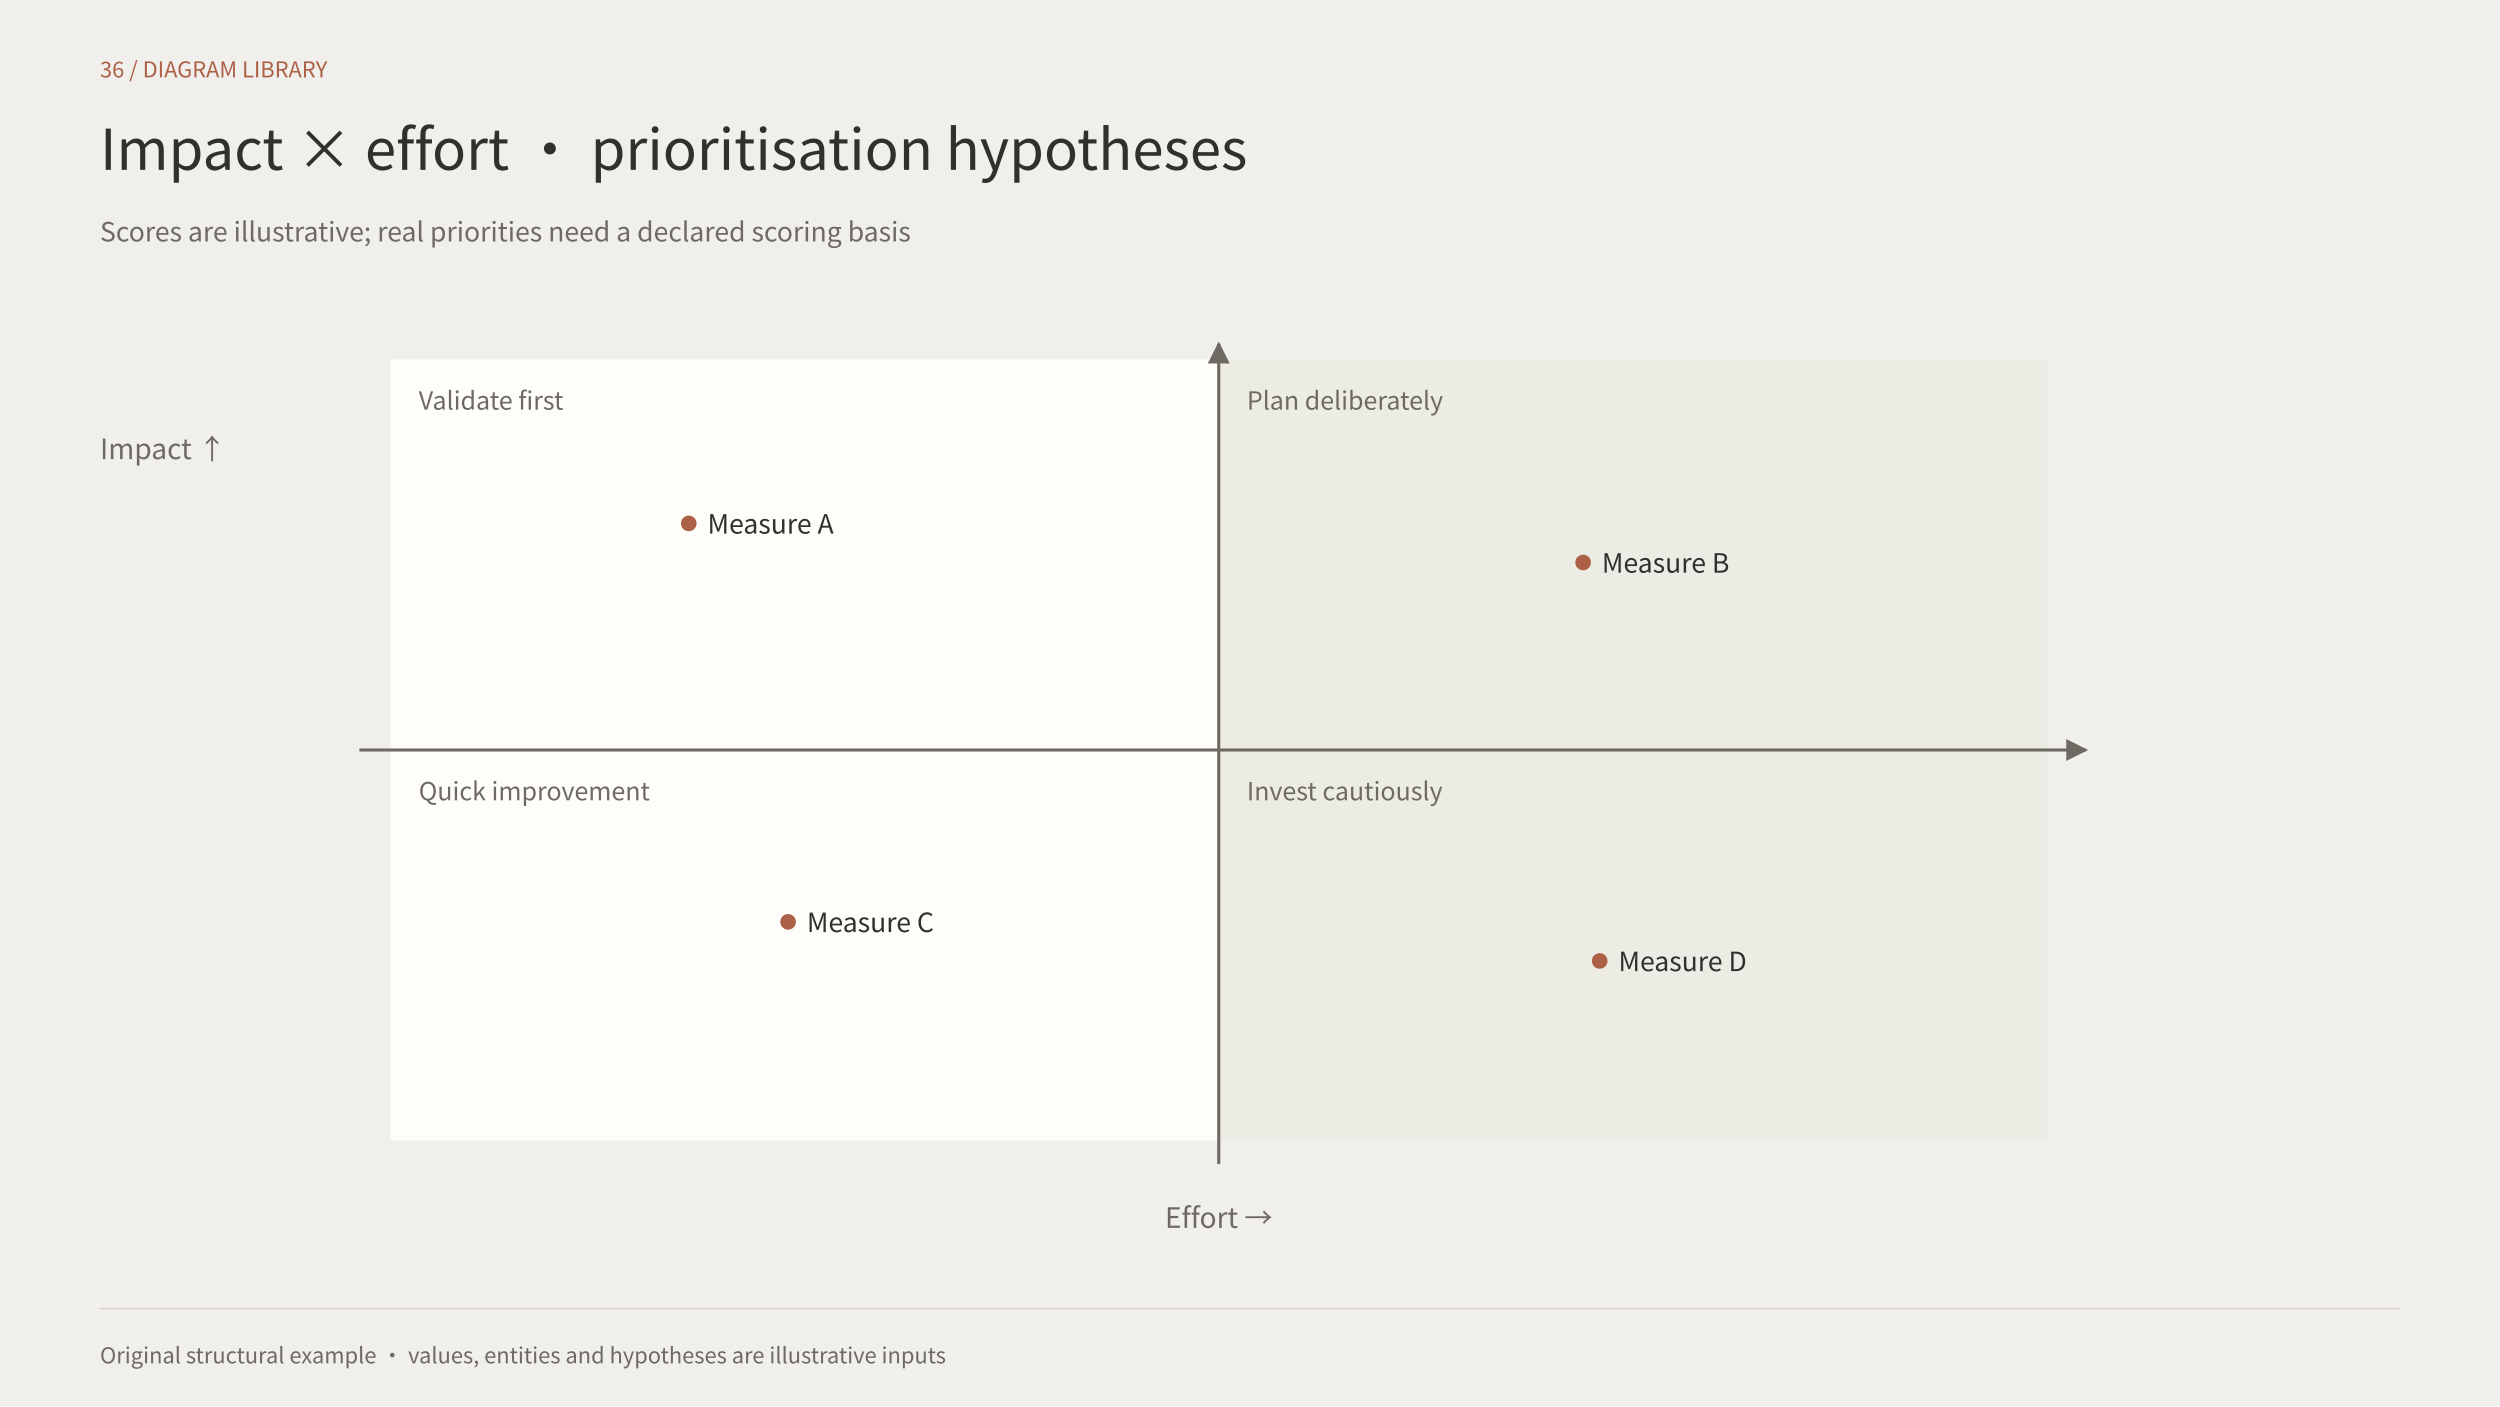
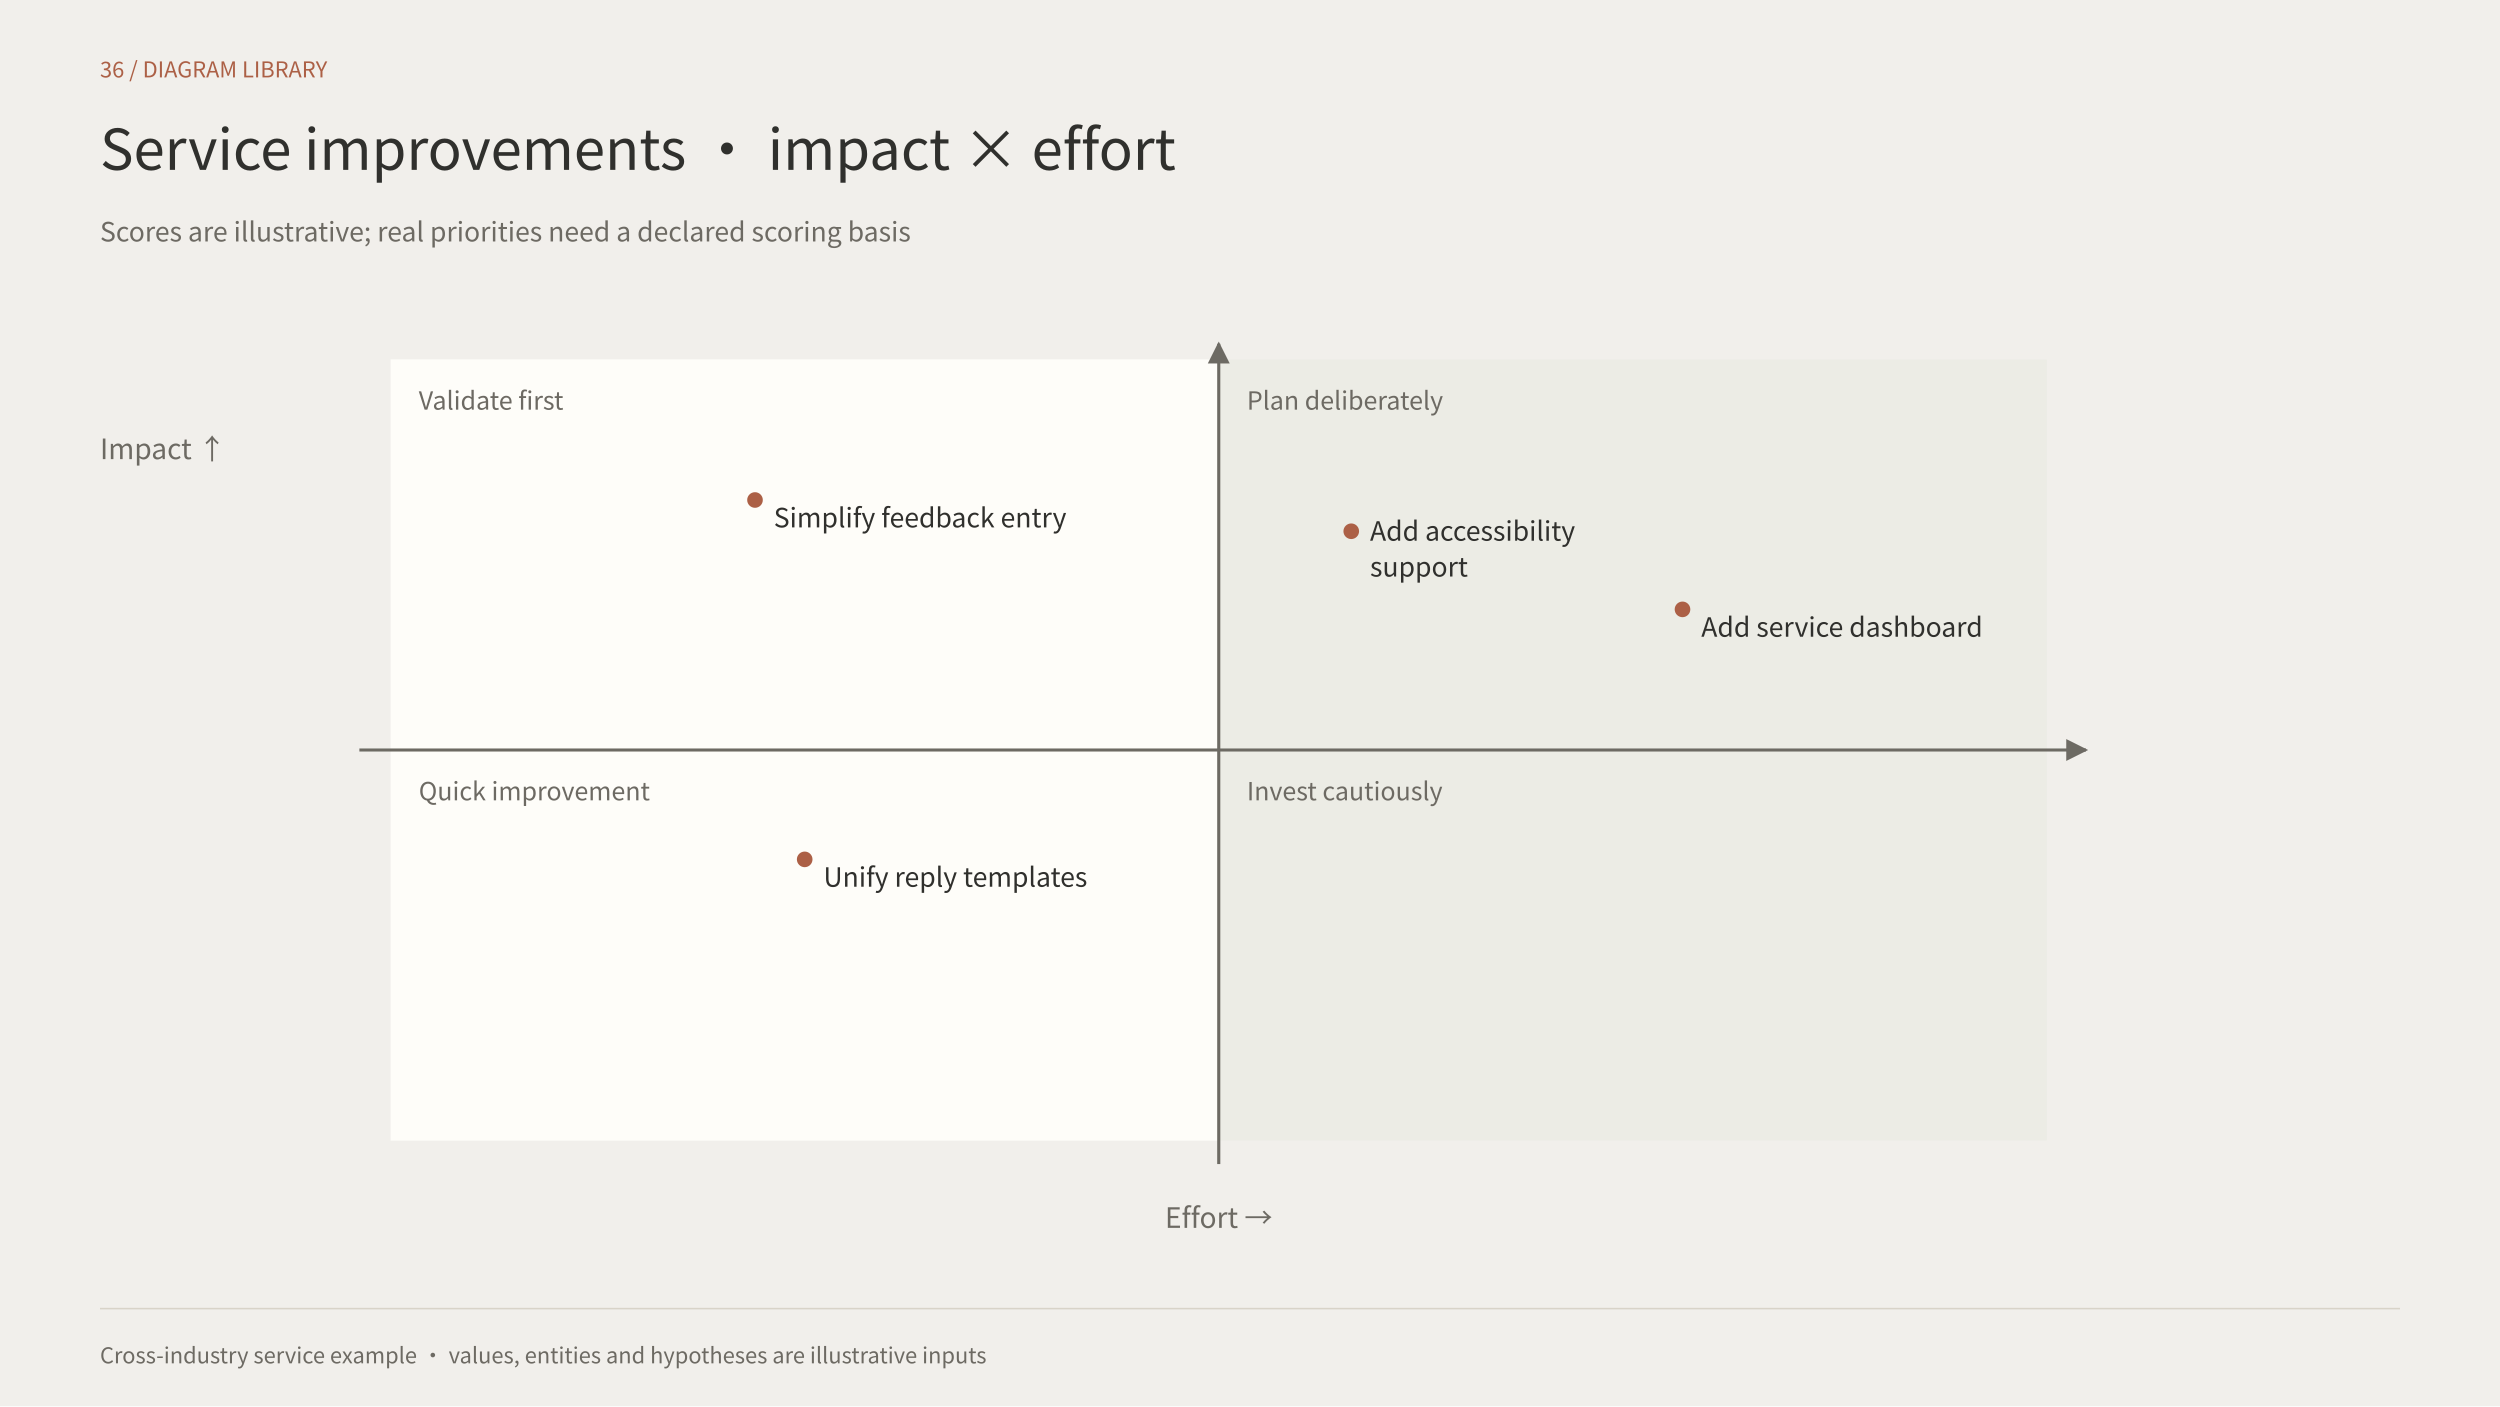
<svg xmlns="http://www.w3.org/2000/svg" width="1600" height="900" viewBox="0 0 1600 900" role="img" aria-labelledby="diagram-title diagram-desc">
  <rect width="100%" height="100%" fill="#F1EFEB" />
  <defs>
    <marker id="arrow-accent" viewBox="0 0 10 10" refX="9" refY="5" markerWidth="7" markerHeight="7" orient="auto-start-reverse">
      <path d="M 0 0 L 10 5 L 0 10 z" fill="#AC6046" />
    </marker>
    <marker id="arrow-teal" viewBox="0 0 10 10" refX="9" refY="5" markerWidth="7" markerHeight="7" orient="auto-start-reverse">
      <path d="M 0 0 L 10 5 L 0 10 z" fill="#67685E" />
    </marker>
    <marker id="arrow-amber" viewBox="0 0 10 10" refX="9" refY="5" markerWidth="7" markerHeight="7" orient="auto-start-reverse">
      <path d="M 0 0 L 10 5 L 0 10 z" fill="#8C7964" />
    </marker>
    <marker id="arrow-red" viewBox="0 0 10 10" refX="9" refY="5" markerWidth="7" markerHeight="7" orient="auto-start-reverse">
      <path d="M 0 0 L 10 5 L 0 10 z" fill="#554C46" />
    </marker>
    <marker id="arrow-muted" viewBox="0 0 10 10" refX="9" refY="5" markerWidth="7" markerHeight="7" orient="auto-start-reverse">
      <path d="M 0 0 L 10 5 L 0 10 z" fill="#6D6A63" />
    </marker>
    <marker id="arrow-line" viewBox="0 0 10 10" refX="9" refY="5" markerWidth="7" markerHeight="7" orient="auto-start-reverse">
      <path d="M 0 0 L 10 5 L 0 10 z" fill="#D8D3C8" />
    </marker>
    <marker id="arrow-ink" viewBox="0 0 10 10" refX="9" refY="5" markerWidth="7" markerHeight="7" orient="auto-start-reverse">
      <path d="M 0 0 L 10 5 L 0 10 z" fill="#30302D" />
    </marker>
  </defs>
  <g font-family="PingFang SC, Microsoft YaHei, Noto Sans CJK SC, Arial, sans-serif">
    <g id="_v1" data-kind="panel" data-content-text="false" data-box="250.0,230.0,530.0,250.0">
      <rect x="250.0" y="230.0" width="530.0" height="250.0" rx="0" fill="#FEFDF9" stroke="none" stroke-width="1.5" />
    </g>
    <g id="_v3" data-kind="panel" data-content-text="false" data-box="780.0,230.0,530.0,250.0">
      <rect x="780.0" y="230.0" width="530.0" height="250.0" rx="0" fill="#ECECE5" stroke="none" stroke-width="1.5" />
    </g>
    <g id="_v5" data-kind="panel" data-content-text="false" data-box="250.0,480.0,530.0,250.0">
      <rect x="250.0" y="480.0" width="530.0" height="250.0" rx="0" fill="#FEFDF9" stroke="none" stroke-width="1.5" />
    </g>
    <g id="_v7" data-kind="panel" data-content-text="false" data-box="780.0,480.0,530.0,250.0">
      <rect x="780.0" y="480.0" width="530.0" height="250.0" rx="0" fill="#ECECE5" stroke="none" stroke-width="1.5" />
    </g>
    <path d="M230,480.0 L1335,480.0" fill="none" stroke="#6D6A63" stroke-width="2" stroke-linejoin="round" marker-end="url(#arrow-muted)" />
    <path d="M780.0,745 L780.0,220" fill="none" stroke="#6D6A63" stroke-width="2" stroke-linejoin="round" marker-end="url(#arrow-muted)" />
    <g id="_v2" data-kind="text" data-content-text="false" data-box="268.0,240.0,494.0,34">
      <text x="268.0" y="262.2" text-anchor="start" font-size="16" font-weight="400" fill="#6D6A63">Validate first</text>
    </g>
    <g id="_v4" data-kind="text" data-content-text="false" data-box="798.0,240.0,494.0,34">
      <text x="798.0" y="262.2" text-anchor="start" font-size="16" font-weight="400" fill="#6D6A63">Plan deliberately</text>
    </g>
    <g id="_v6" data-kind="text" data-content-text="false" data-box="268.0,490.0,494.0,34">
      <text x="268.0" y="512.2" text-anchor="start" font-size="16" font-weight="400" fill="#6D6A63">Quick improvement</text>
    </g>
    <g id="_v8" data-kind="text" data-content-text="false" data-box="798.0,490.0,494.0,34">
      <text x="798.0" y="512.2" text-anchor="start" font-size="16" font-weight="400" fill="#6D6A63">Invest cautiously</text>
    </g>
-     <g id="_v9" data-kind="ellipse" data-content-text="false" data-box="435.79999999999995,330.0,10,10">
-       <ellipse cx="440.8" cy="335.0" rx="5.0" ry="5.0" fill="#AC6046" stroke="none" stroke-width="1.5" />
+     <g id="_v9" data-kind="ellipse" data-content-text="false" data-box="478.2,315.0,10,10">
+       <ellipse cx="483.2" cy="320.0" rx="5.0" ry="5.0" fill="#AC6046" stroke="none" stroke-width="1.5" />
    </g>
-     <g id="_v10" data-kind="text" data-content-text="false" data-box="452.79999999999995,318.0,200,36">
-       <text x="452.8" y="341.525" text-anchor="start" font-size="17" font-weight="400" fill="#30302D">Measure A</text>
+     <g id="_v10" data-kind="text" data-content-text="false" data-box="495.2,303.0,230,58">
+       <text x="495.2" y="337.525" text-anchor="start" font-size="17" font-weight="400" fill="#30302D">Simplify feedback entry</text>
    </g>
-     <g id="_v11" data-kind="ellipse" data-content-text="false" data-box="1008.1999999999999,355.0,10,10">
-       <ellipse cx="1013.2" cy="360.0" rx="5.0" ry="5.0" fill="#AC6046" stroke="none" stroke-width="1.5" />
+     <g id="_v11" data-kind="ellipse" data-content-text="false" data-box="859.8,335.0,10,10">
+       <ellipse cx="864.8" cy="340.0" rx="5.0" ry="5.0" fill="#AC6046" stroke="none" stroke-width="1.5" />
    </g>
-     <g id="_v12" data-kind="text" data-content-text="false" data-box="1025.1999999999998,343.0,200,36">
-       <text x="1025.2" y="366.525" text-anchor="start" font-size="17" font-weight="400" fill="#30302D">Measure B</text>
+     <g id="_v12" data-kind="text" data-content-text="false" data-box="876.8,323.0,230,58">
+       <text x="876.8" y="346.05" text-anchor="start" font-size="17" font-weight="400" fill="#30302D">Add accessibility</text>
+       <text x="876.8" y="369.0" text-anchor="start" font-size="17" font-weight="400" fill="#30302D">support</text>
    </g>
-     <g id="_v13" data-kind="ellipse" data-content-text="false" data-box="499.4,585.0,10,10">
-       <ellipse cx="504.4" cy="590.0" rx="5.0" ry="5.0" fill="#AC6046" stroke="none" stroke-width="1.5" />
+     <g id="_v13" data-kind="ellipse" data-content-text="false" data-box="510.0,545.0,10,10">
+       <ellipse cx="515.0" cy="550.0" rx="5.0" ry="5.0" fill="#AC6046" stroke="none" stroke-width="1.5" />
    </g>
-     <g id="_v14" data-kind="text" data-content-text="false" data-box="516.4,573.0,200,36">
-       <text x="516.4" y="596.525" text-anchor="start" font-size="17" font-weight="400" fill="#30302D">Measure C</text>
+     <g id="_v14" data-kind="text" data-content-text="false" data-box="527.0,533.0,230,58">
+       <text x="527.0" y="567.525" text-anchor="start" font-size="17" font-weight="400" fill="#30302D">Unify reply templates</text>
    </g>
-     <g id="_v15" data-kind="ellipse" data-content-text="false" data-box="1018.8,610.0,10,10">
-       <ellipse cx="1023.8" cy="615.0" rx="5.0" ry="5.0" fill="#AC6046" stroke="none" stroke-width="1.5" />
+     <g id="_v15" data-kind="ellipse" data-content-text="false" data-box="1071.8000000000002,385.0,10,10">
+       <ellipse cx="1076.8" cy="390.0" rx="5.0" ry="5.0" fill="#AC6046" stroke="none" stroke-width="1.5" />
    </g>
-     <g id="_v16" data-kind="text" data-content-text="false" data-box="1035.8,598.0,200,36">
-       <text x="1035.8" y="621.525" text-anchor="start" font-size="17" font-weight="400" fill="#30302D">Measure D</text>
+     <g id="_v16" data-kind="text" data-content-text="false" data-box="1088.8000000000002,373.0,230,58">
+       <text x="1088.8" y="407.525" text-anchor="start" font-size="17" font-weight="400" fill="#30302D">Add service dashboard</text>
    </g>
    <g id="_v17" data-kind="text" data-content-text="false" data-box="250,762,1060,36">
      <text x="780.0" y="785.85" text-anchor="middle" font-size="18" font-weight="400" fill="#6D6A63">Effort →</text>
    </g>
    <g id="_v18" data-kind="text" data-content-text="false" data-box="64,250,166,76">
      <text x="64" y="293.85" text-anchor="start" font-size="18" font-weight="400" fill="#6D6A63">Impact ↑</text>
    </g>
    <g id="_v19" data-kind="text" data-content-text="false" data-box="64,34,1472,22">
      <text x="64" y="49.55" text-anchor="start" font-size="14" font-weight="400" fill="#AC6046">36 / DIAGRAM LIBRARY</text>
    </g>
    <g id="_v20" data-kind="text" data-content-text="false" data-box="64,69,1472,56">
-       <text x="64" y="108.7" text-anchor="start" font-size="36" font-weight="400" fill="#30302D">Impact × effort · prioritisation hypotheses</text>
+       <text x="64" y="108.7" text-anchor="start" font-size="36" font-weight="400" fill="#30302D">Service improvements · impact × effort</text>
    </g>
    <g id="_v21" data-kind="text" data-content-text="false" data-box="64,130,1472,38">
      <text x="64" y="154.525" text-anchor="start" font-size="17" font-weight="400" fill="#6D6A63">Scores are illustrative; real priorities need a declared scoring basis</text>
    </g>
    <g id="_v22" data-kind="rect" data-content-text="false" data-box="64,837,1472,1">
      <rect x="64" y="837" width="1472" height="1" rx="0" fill="#D8D3C8" stroke="none" stroke-width="1.5" />
    </g>
    <g id="_v23" data-kind="text" data-content-text="false" data-box="64,850,1472,36">
-       <text x="64" y="872.55" text-anchor="start" font-size="14" font-weight="400" fill="#6D6A63">Original structural example · values, entities and hypotheses are illustrative inputs</text>
+       <text x="64" y="872.55" text-anchor="start" font-size="14" font-weight="400" fill="#6D6A63">Cross-industry service example · values, entities and hypotheses are illustrative inputs</text>
    </g>
  </g>
</svg>
